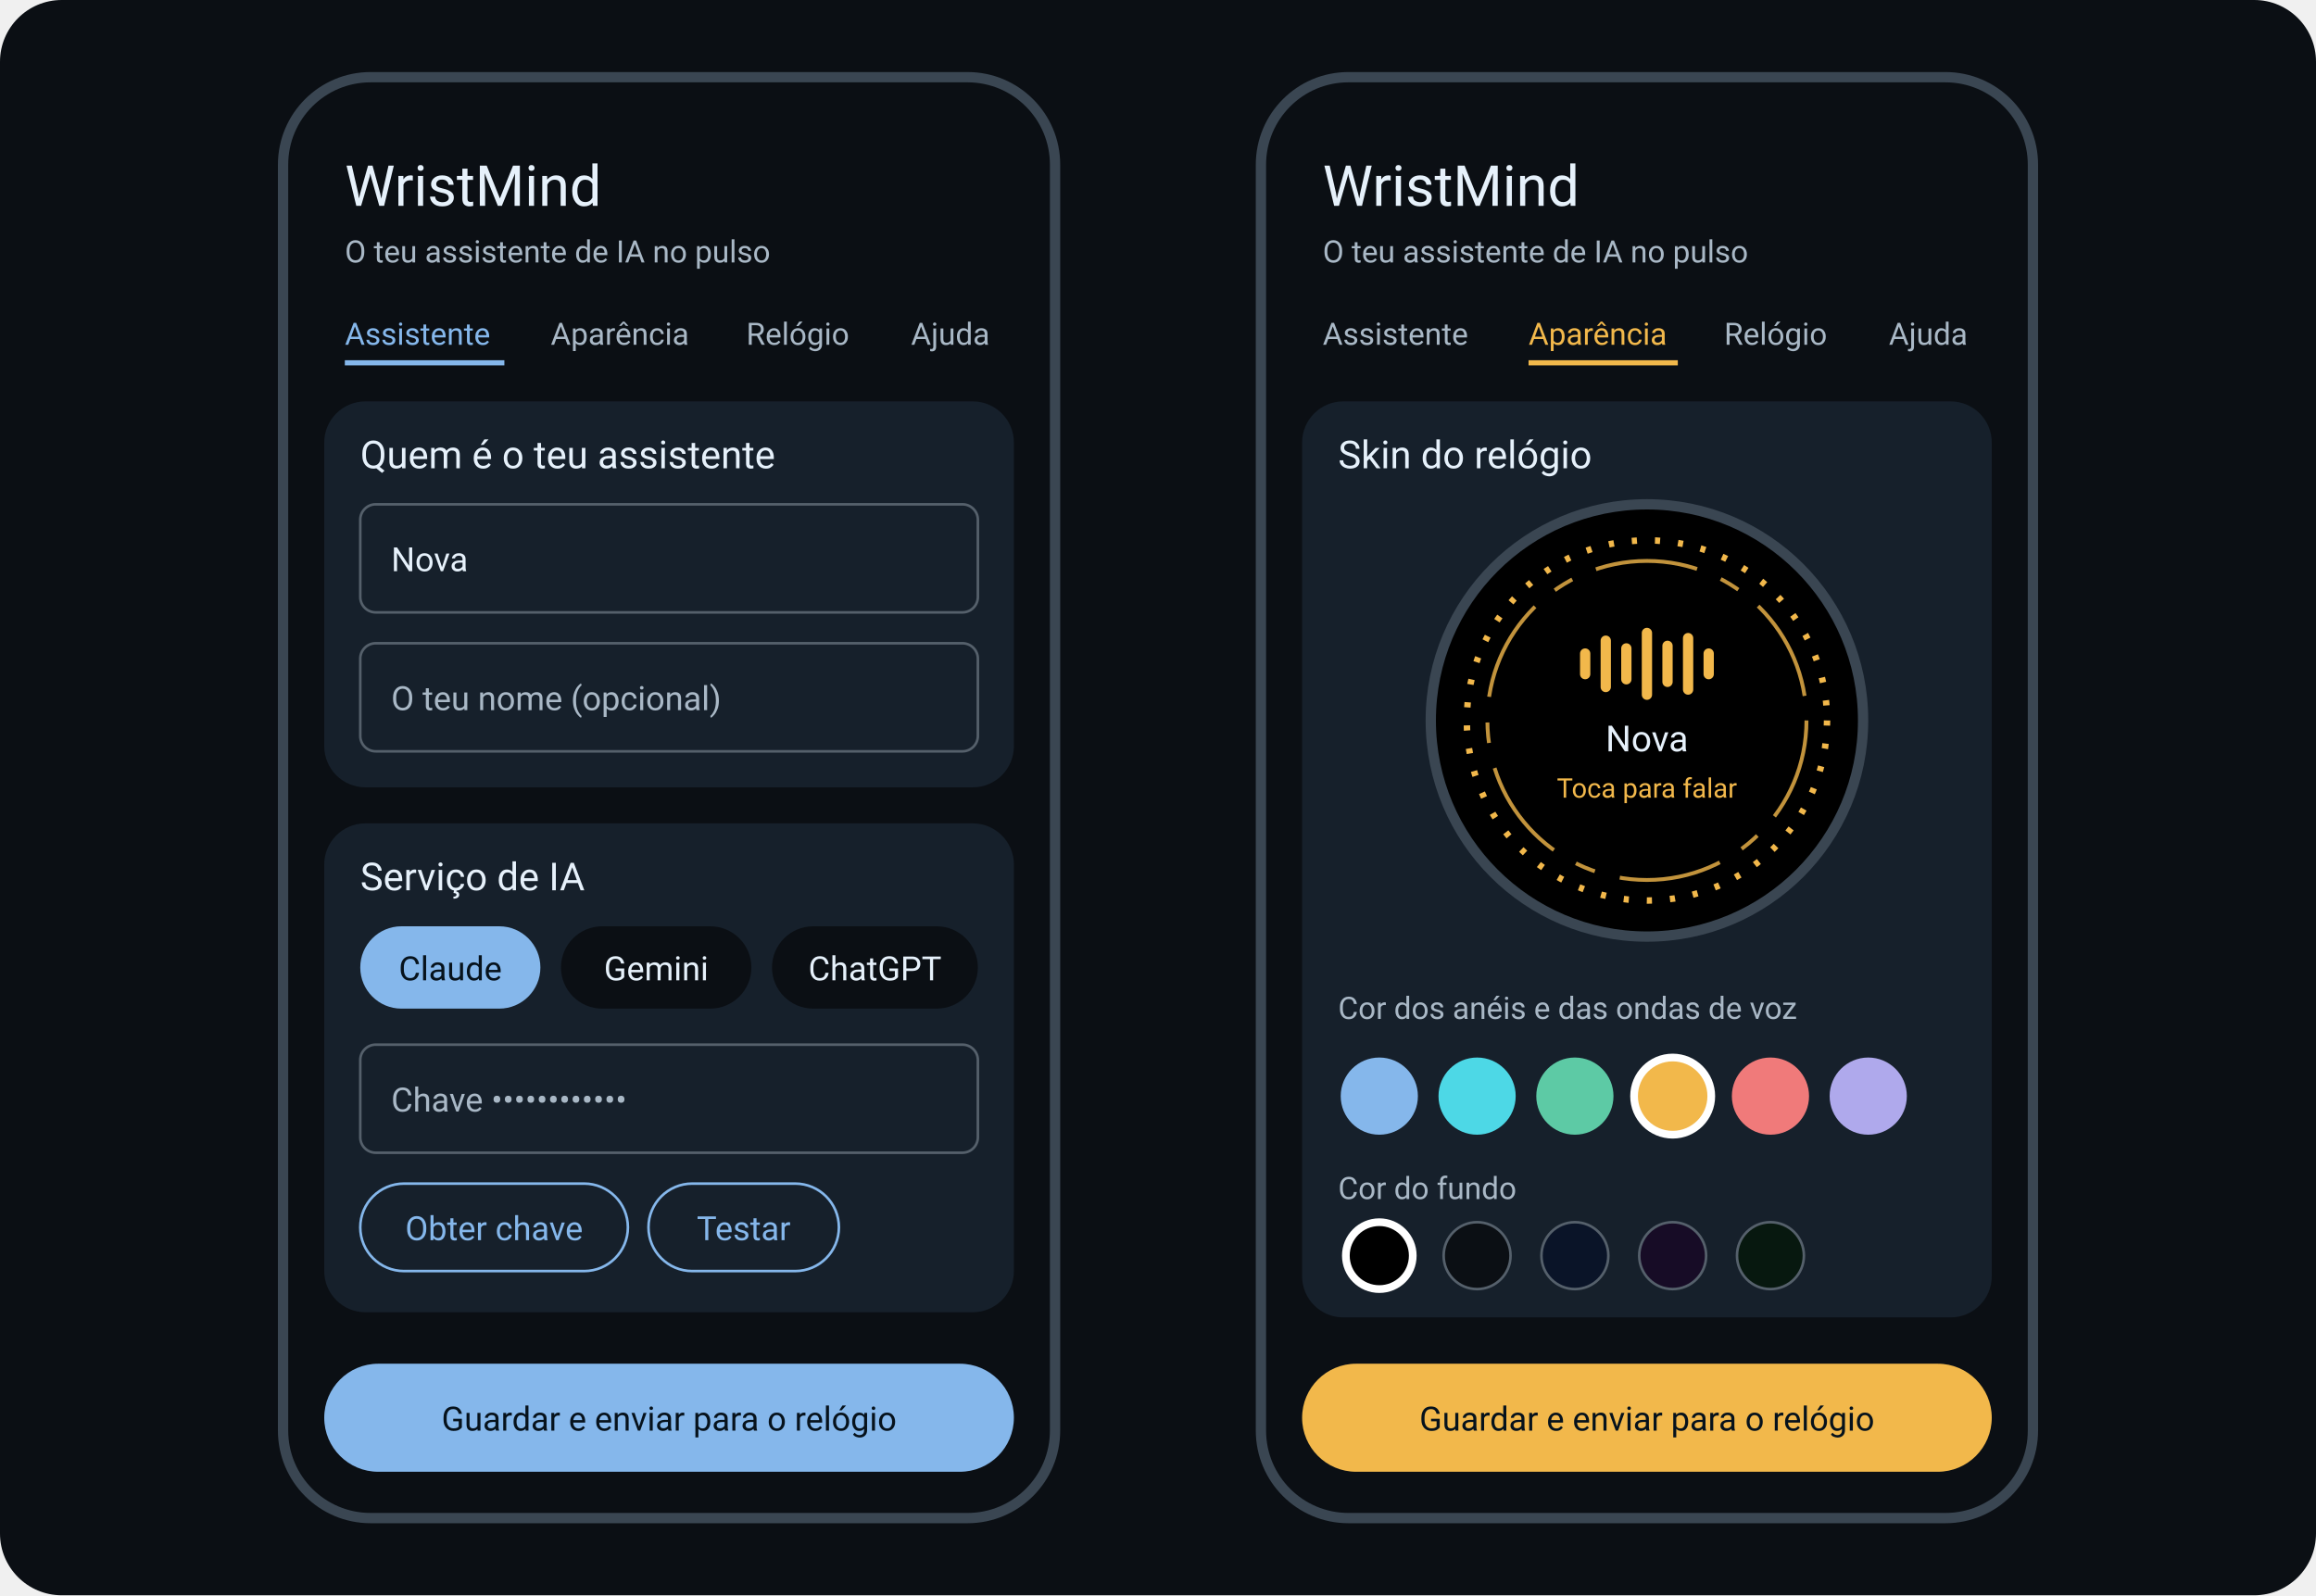
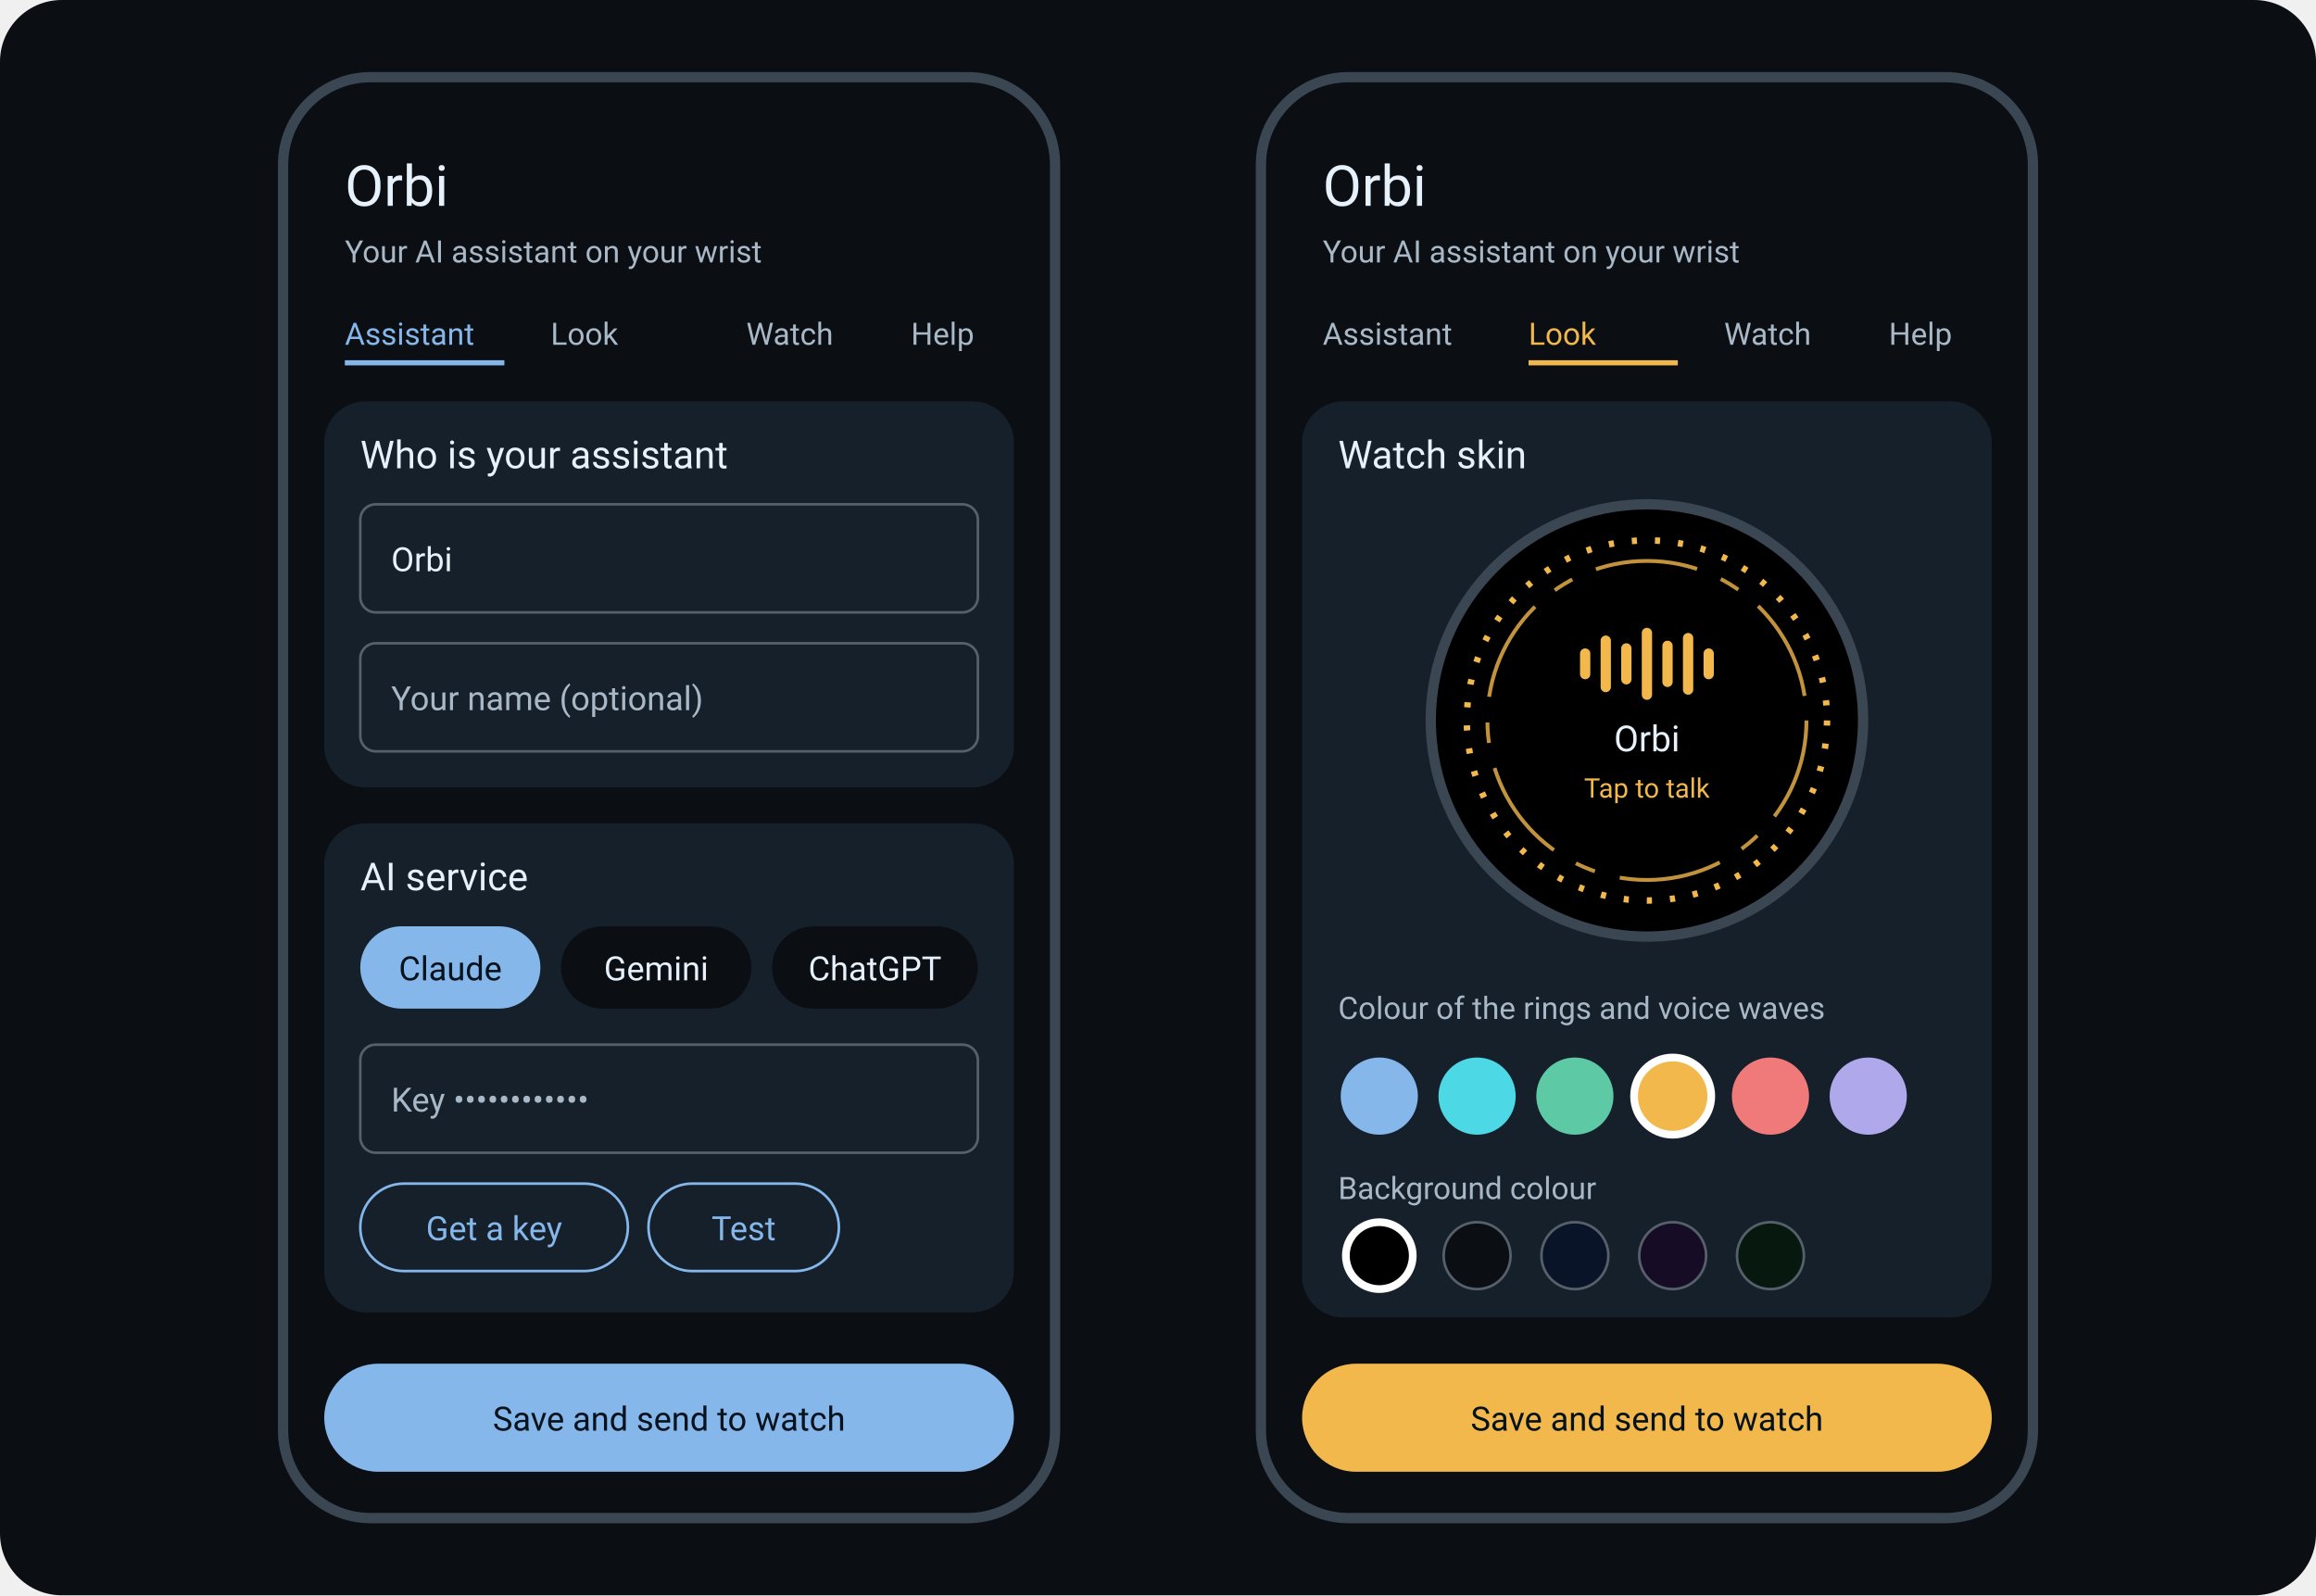
<svg xmlns="http://www.w3.org/2000/svg" viewBox="0 0 900 620" width="900" height="620" font-family="Segoe UI, Roboto, Arial, sans-serif">
  <rect width="900" height="620" rx="24" fill="#0B0F14" />
  <g transform="translate(110,30)">
    <rect width="300" height="560" rx="34" fill="#0B0F14" stroke="#3A4652" stroke-width="4" />
-     <text x="24" y="50" font-size="22" fill="#E6F1FB">WristMind</text>
-     <text x="24" y="72" font-size="12" fill="#A9B8C6">O teu assistente de IA no pulso</text>
+     <text x="24" y="50" font-size="22" fill="#E6F1FB">Orbi</text>
+     <text x="24" y="72" font-size="12" fill="#A9B8C6">Your AI assistant on your wrist</text>
    <g font-size="12" fill="#A9B8C6">
-       <text x="24" y="104" fill="#85B7EB">Assistente</text>
-       <text x="104" y="104">Aparência</text>
-       <text x="180" y="104">Relógio</text>
-       <text x="244" y="104">Ajuda</text>
+       <text x="24" y="104" fill="#85B7EB">Assistant</text>
+       <text x="104" y="104">Look</text>
+       <text x="180" y="104">Watch</text>
+       <text x="244" y="104">Help</text>
    </g>
    <rect x="24" y="110" width="62" height="2" fill="#85B7EB" />
    <rect x="16" y="126" width="268" height="150" rx="16" fill="#16202B" />
-     <text x="30" y="152" font-size="15" fill="#E6F1FB">Quem é o teu assistente</text>
+     <text x="30" y="152" font-size="15" fill="#E6F1FB">Who is your assistant</text>
    <rect x="30" y="166" width="240" height="42" rx="6" fill="none" stroke="#55606B" />
-     <text x="42" y="192" font-size="13" fill="#E6F1FB">Nova</text>
+     <text x="42" y="192" font-size="13" fill="#E6F1FB">Orbi</text>
    <rect x="30" y="220" width="240" height="42" rx="6" fill="none" stroke="#55606B" />
-     <text x="42" y="246" font-size="13" fill="#A9B8C6">O teu nome (opcional)</text>
+     <text x="42" y="246" font-size="13" fill="#A9B8C6">Your name (optional)</text>
    <rect x="16" y="290" width="268" height="190" rx="16" fill="#16202B" />
-     <text x="30" y="316" font-size="15" fill="#E6F1FB">Serviço de IA</text>
+     <text x="30" y="316" font-size="15" fill="#E6F1FB">AI service</text>
    <rect x="30" y="330" width="70" height="32" rx="16" fill="#85B7EB" />
    <text x="65" y="351" text-anchor="middle" font-size="13" fill="#06121C">Claude</text>
    <rect x="108" y="330" width="74" height="32" rx="16" fill="#0B0F14" />
    <text x="145" y="351" text-anchor="middle" font-size="13" fill="#E6F1FB">Gemini</text>
    <rect x="190" y="330" width="80" height="32" rx="16" fill="#0B0F14" />
    <text x="230" y="351" text-anchor="middle" font-size="13" fill="#E6F1FB">ChatGPT</text>
    <rect x="30" y="376" width="240" height="42" rx="6" fill="none" stroke="#55606B" />
-     <text x="42" y="402" font-size="13" fill="#A9B8C6">Chave ••••••••••••</text>
+     <text x="42" y="402" font-size="13" fill="#A9B8C6">Key ••••••••••••</text>
    <rect x="30" y="430" width="104" height="34" rx="17" fill="none" stroke="#85B7EB" />
-     <text x="82" y="452" text-anchor="middle" font-size="13" fill="#85B7EB">Obter chave</text>
+     <text x="82" y="452" text-anchor="middle" font-size="13" fill="#85B7EB">Get a key</text>
    <rect x="142" y="430" width="74" height="34" rx="17" fill="none" stroke="#85B7EB" />
-     <text x="179" y="452" text-anchor="middle" font-size="13" fill="#85B7EB">Testar</text>
+     <text x="179" y="452" text-anchor="middle" font-size="13" fill="#85B7EB">Test</text>
    <rect x="16" y="500" width="268" height="42" rx="21" fill="#85B7EB" />
-     <text x="150" y="526" text-anchor="middle" font-size="13" fill="#06121C">Guardar e enviar para o relógio</text>
+     <text x="150" y="526" text-anchor="middle" font-size="13" fill="#06121C">Save and send to watch</text>
  </g>
  <g transform="translate(490,30)">
    <rect width="300" height="560" rx="34" fill="#0B0F14" stroke="#3A4652" stroke-width="4" />
-     <text x="24" y="50" font-size="22" fill="#E6F1FB">WristMind</text>
-     <text x="24" y="72" font-size="12" fill="#A9B8C6">O teu assistente de IA no pulso</text>
+     <text x="24" y="50" font-size="22" fill="#E6F1FB">Orbi</text>
+     <text x="24" y="72" font-size="12" fill="#A9B8C6">Your AI assistant on your wrist</text>
    <g font-size="12" fill="#A9B8C6">
-       <text x="24" y="104">Assistente</text>
-       <text x="104" y="104" fill="#F2B84B">Aparência</text>
-       <text x="180" y="104">Relógio</text>
-       <text x="244" y="104">Ajuda</text>
+       <text x="24" y="104">Assistant</text>
+       <text x="104" y="104" fill="#F2B84B">Look</text>
+       <text x="180" y="104">Watch</text>
+       <text x="244" y="104">Help</text>
    </g>
    <rect x="104" y="110" width="58" height="2" fill="#F2B84B" />
    <rect x="16" y="126" width="268" height="356" rx="16" fill="#16202B" />
-     <text x="30" y="152" font-size="15" fill="#E6F1FB">Skin do relógio</text>
+     <text x="30" y="152" font-size="15" fill="#E6F1FB">Watch skin</text>
    <g transform="translate(150,250)">
      <circle r="84" fill="#000000" stroke="#3A4652" stroke-width="4" />
      <circle r="70" fill="none" stroke="#F2B84B" stroke-width="2.5" stroke-dasharray="2 7" />
      <circle r="62" fill="none" stroke="#F2B84B" stroke-width="1.5" stroke-dasharray="40 10 8 10" opacity="0.8" />
      <g fill="#F2B84B">
        <rect x="-26" y="-28" width="4" height="12" rx="2" />
        <rect x="-18" y="-33" width="4" height="22" rx="2" />
        <rect x="-10" y="-30" width="4" height="16" rx="2" />
        <rect x="-2" y="-36" width="4" height="28" rx="2" />
        <rect x="6" y="-31" width="4" height="18" rx="2" />
        <rect x="14" y="-34" width="4" height="24" rx="2" />
        <rect x="22" y="-28" width="4" height="12" rx="2" />
      </g>
-       <text y="12" text-anchor="middle" font-size="14" fill="#E6F1FB">Nova</text>
-       <text y="30" text-anchor="middle" font-size="10.5" fill="#F2B84B">Toca para falar</text>
+       <text y="12" text-anchor="middle" font-size="14" fill="#E6F1FB">Orbi</text>
+       <text y="30" text-anchor="middle" font-size="10.5" fill="#F2B84B">Tap to talk</text>
    </g>
-     <text x="30" y="366" font-size="12" fill="#A9B8C6">Cor dos anéis e das ondas de voz</text>
+     <text x="30" y="366" font-size="12" fill="#A9B8C6">Colour of the rings and voice waves</text>
    <g transform="translate(46,396)">
      <circle r="15" fill="#85B7EB" />
      <circle cx="38" r="15" fill="#4DD8E6" />
      <circle cx="76" r="15" fill="#5DCAA5" />
      <circle cx="114" r="15" fill="#F2B84B" stroke="#FFFFFF" stroke-width="3" />
      <circle cx="152" r="15" fill="#F07A7A" />
      <circle cx="190" r="15" fill="#AFA9EC" />
    </g>
-     <text x="30" y="436" font-size="12" fill="#A9B8C6">Cor do fundo</text>
+     <text x="30" y="436" font-size="12" fill="#A9B8C6">Background colour</text>
    <g transform="translate(46,458)">
      <circle r="13" fill="#000000" stroke="#FFFFFF" stroke-width="3" />
      <circle cx="38" r="13" fill="#0B0F14" stroke="#55606B" />
      <circle cx="76" r="13" fill="#0A1428" stroke="#55606B" />
      <circle cx="114" r="13" fill="#170C26" stroke="#55606B" />
      <circle cx="152" r="13" fill="#07180F" stroke="#55606B" />
    </g>
    <rect x="16" y="500" width="268" height="42" rx="21" fill="#F2B84B" />
-     <text x="150" y="526" text-anchor="middle" font-size="13" fill="#06121C">Guardar e enviar para o relógio</text>
+     <text x="150" y="526" text-anchor="middle" font-size="13" fill="#06121C">Save and send to watch</text>
  </g>
</svg>
